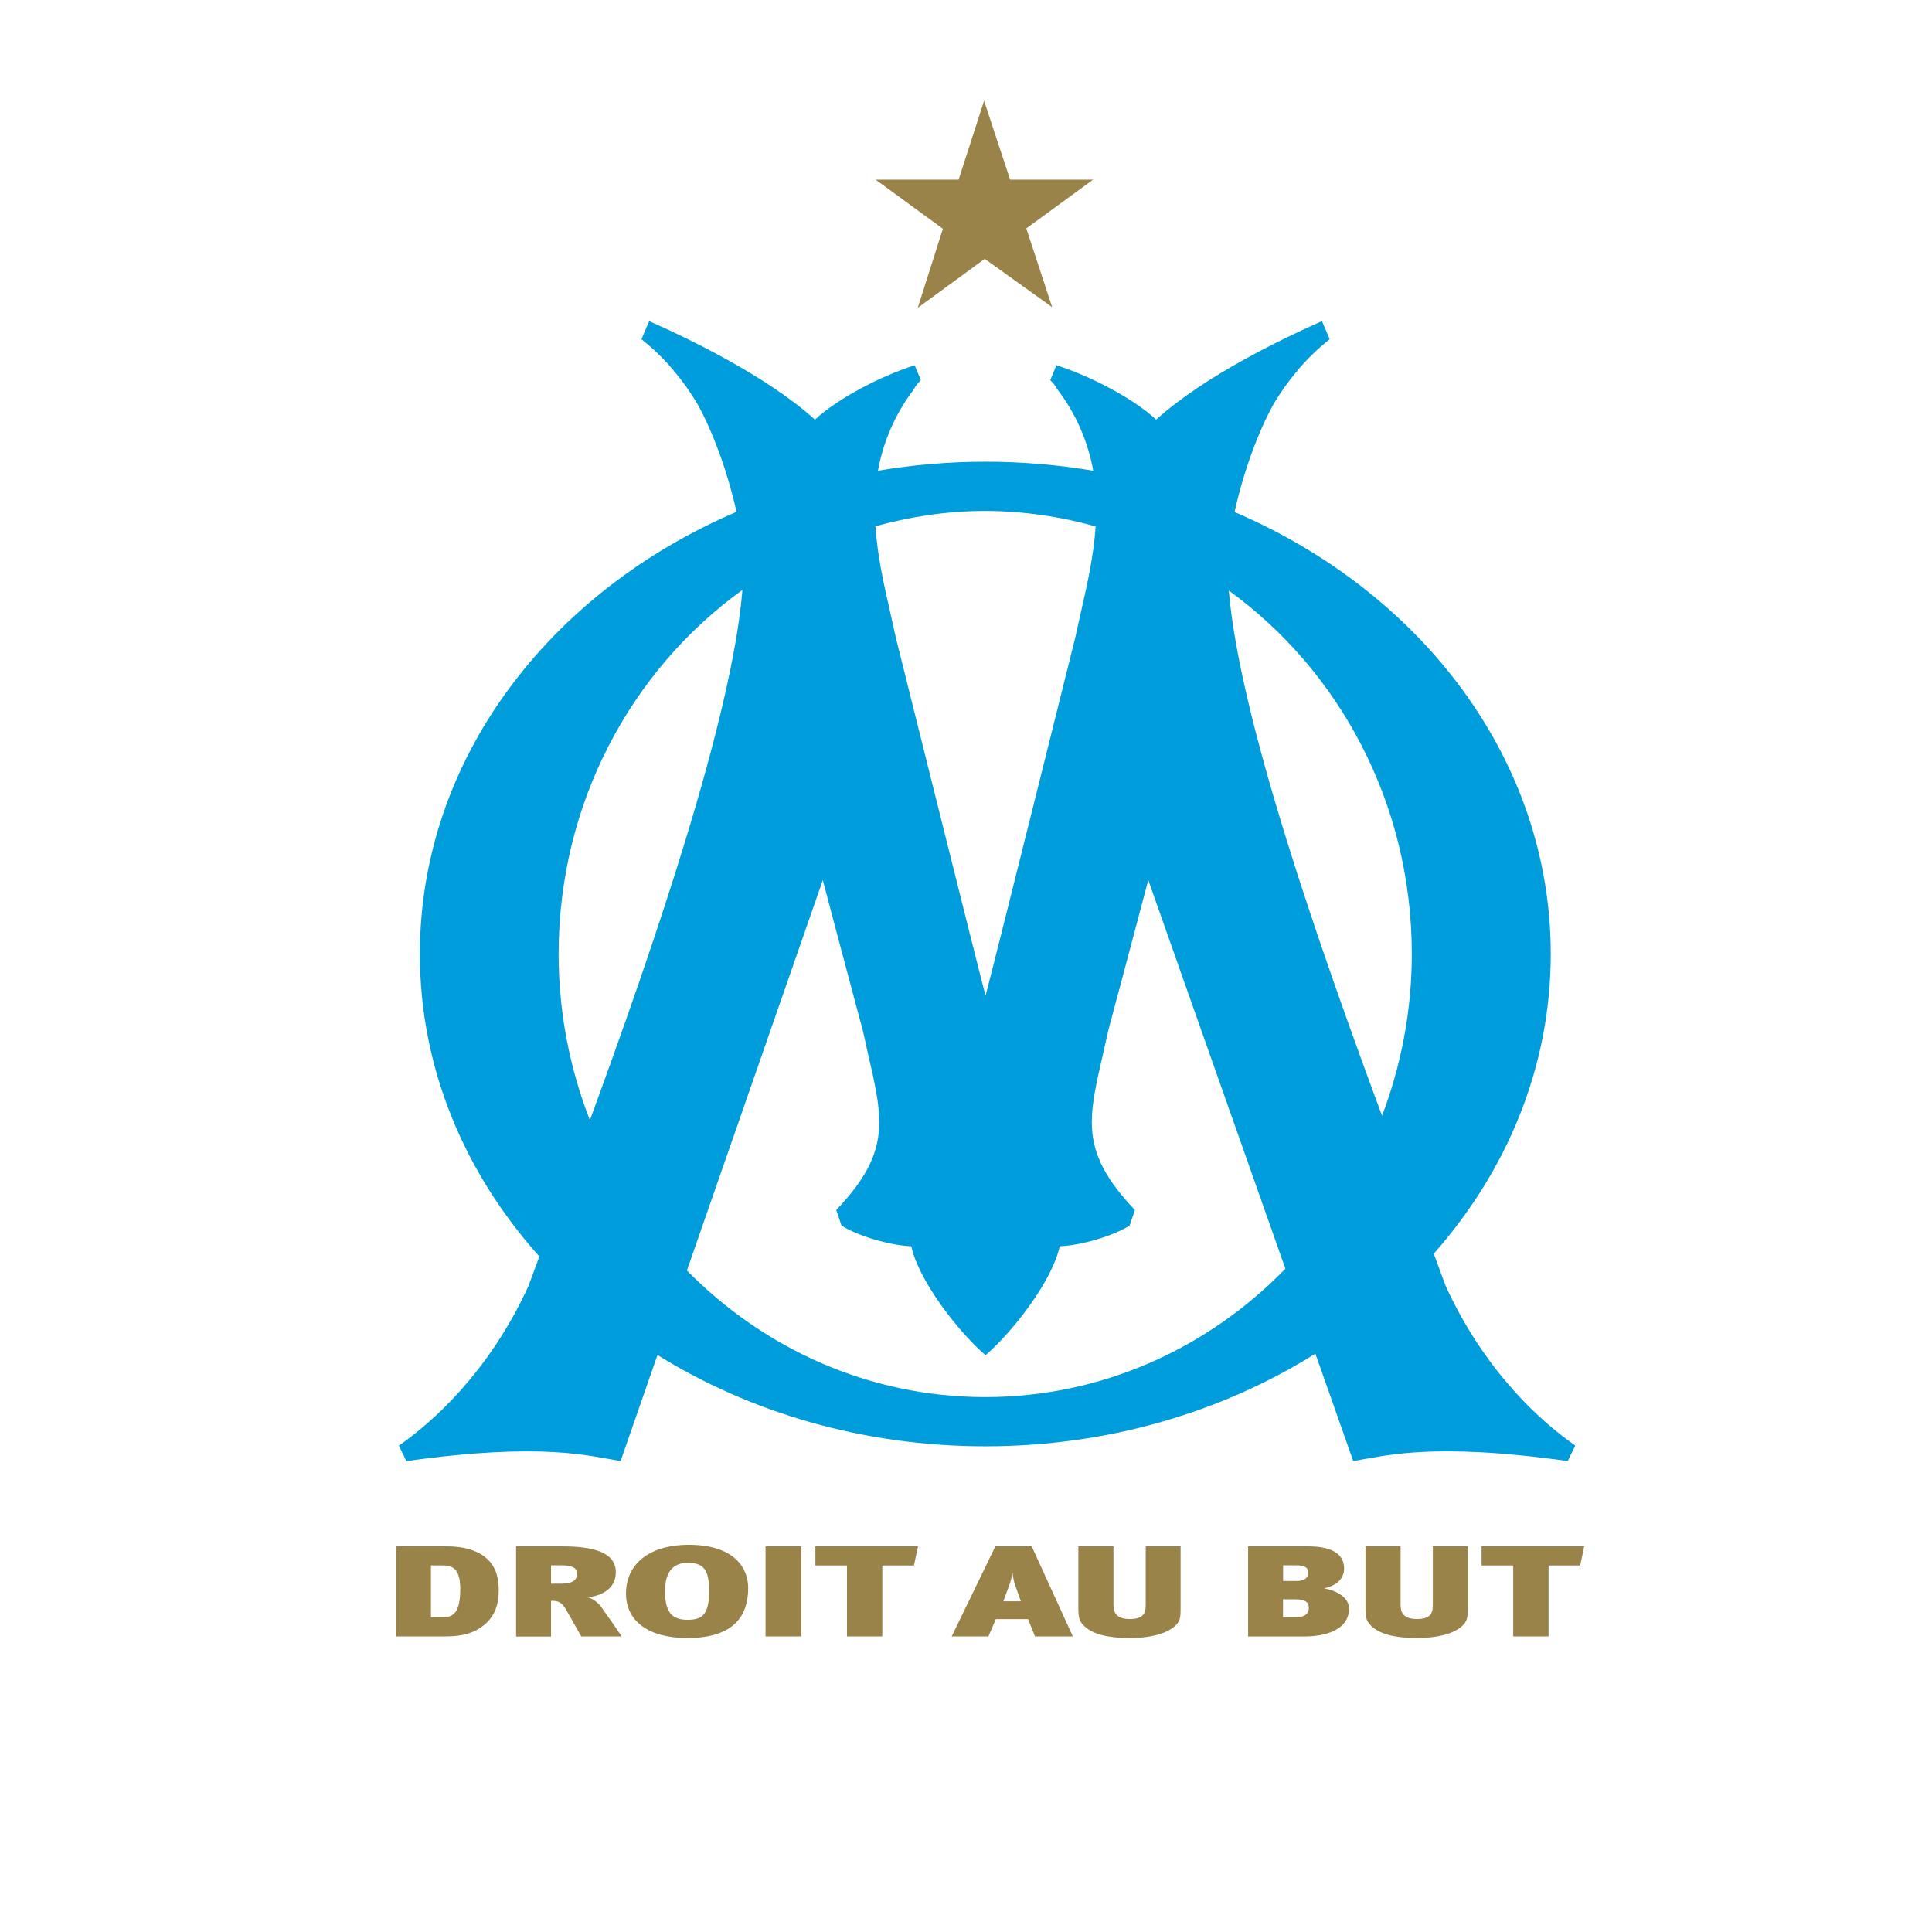
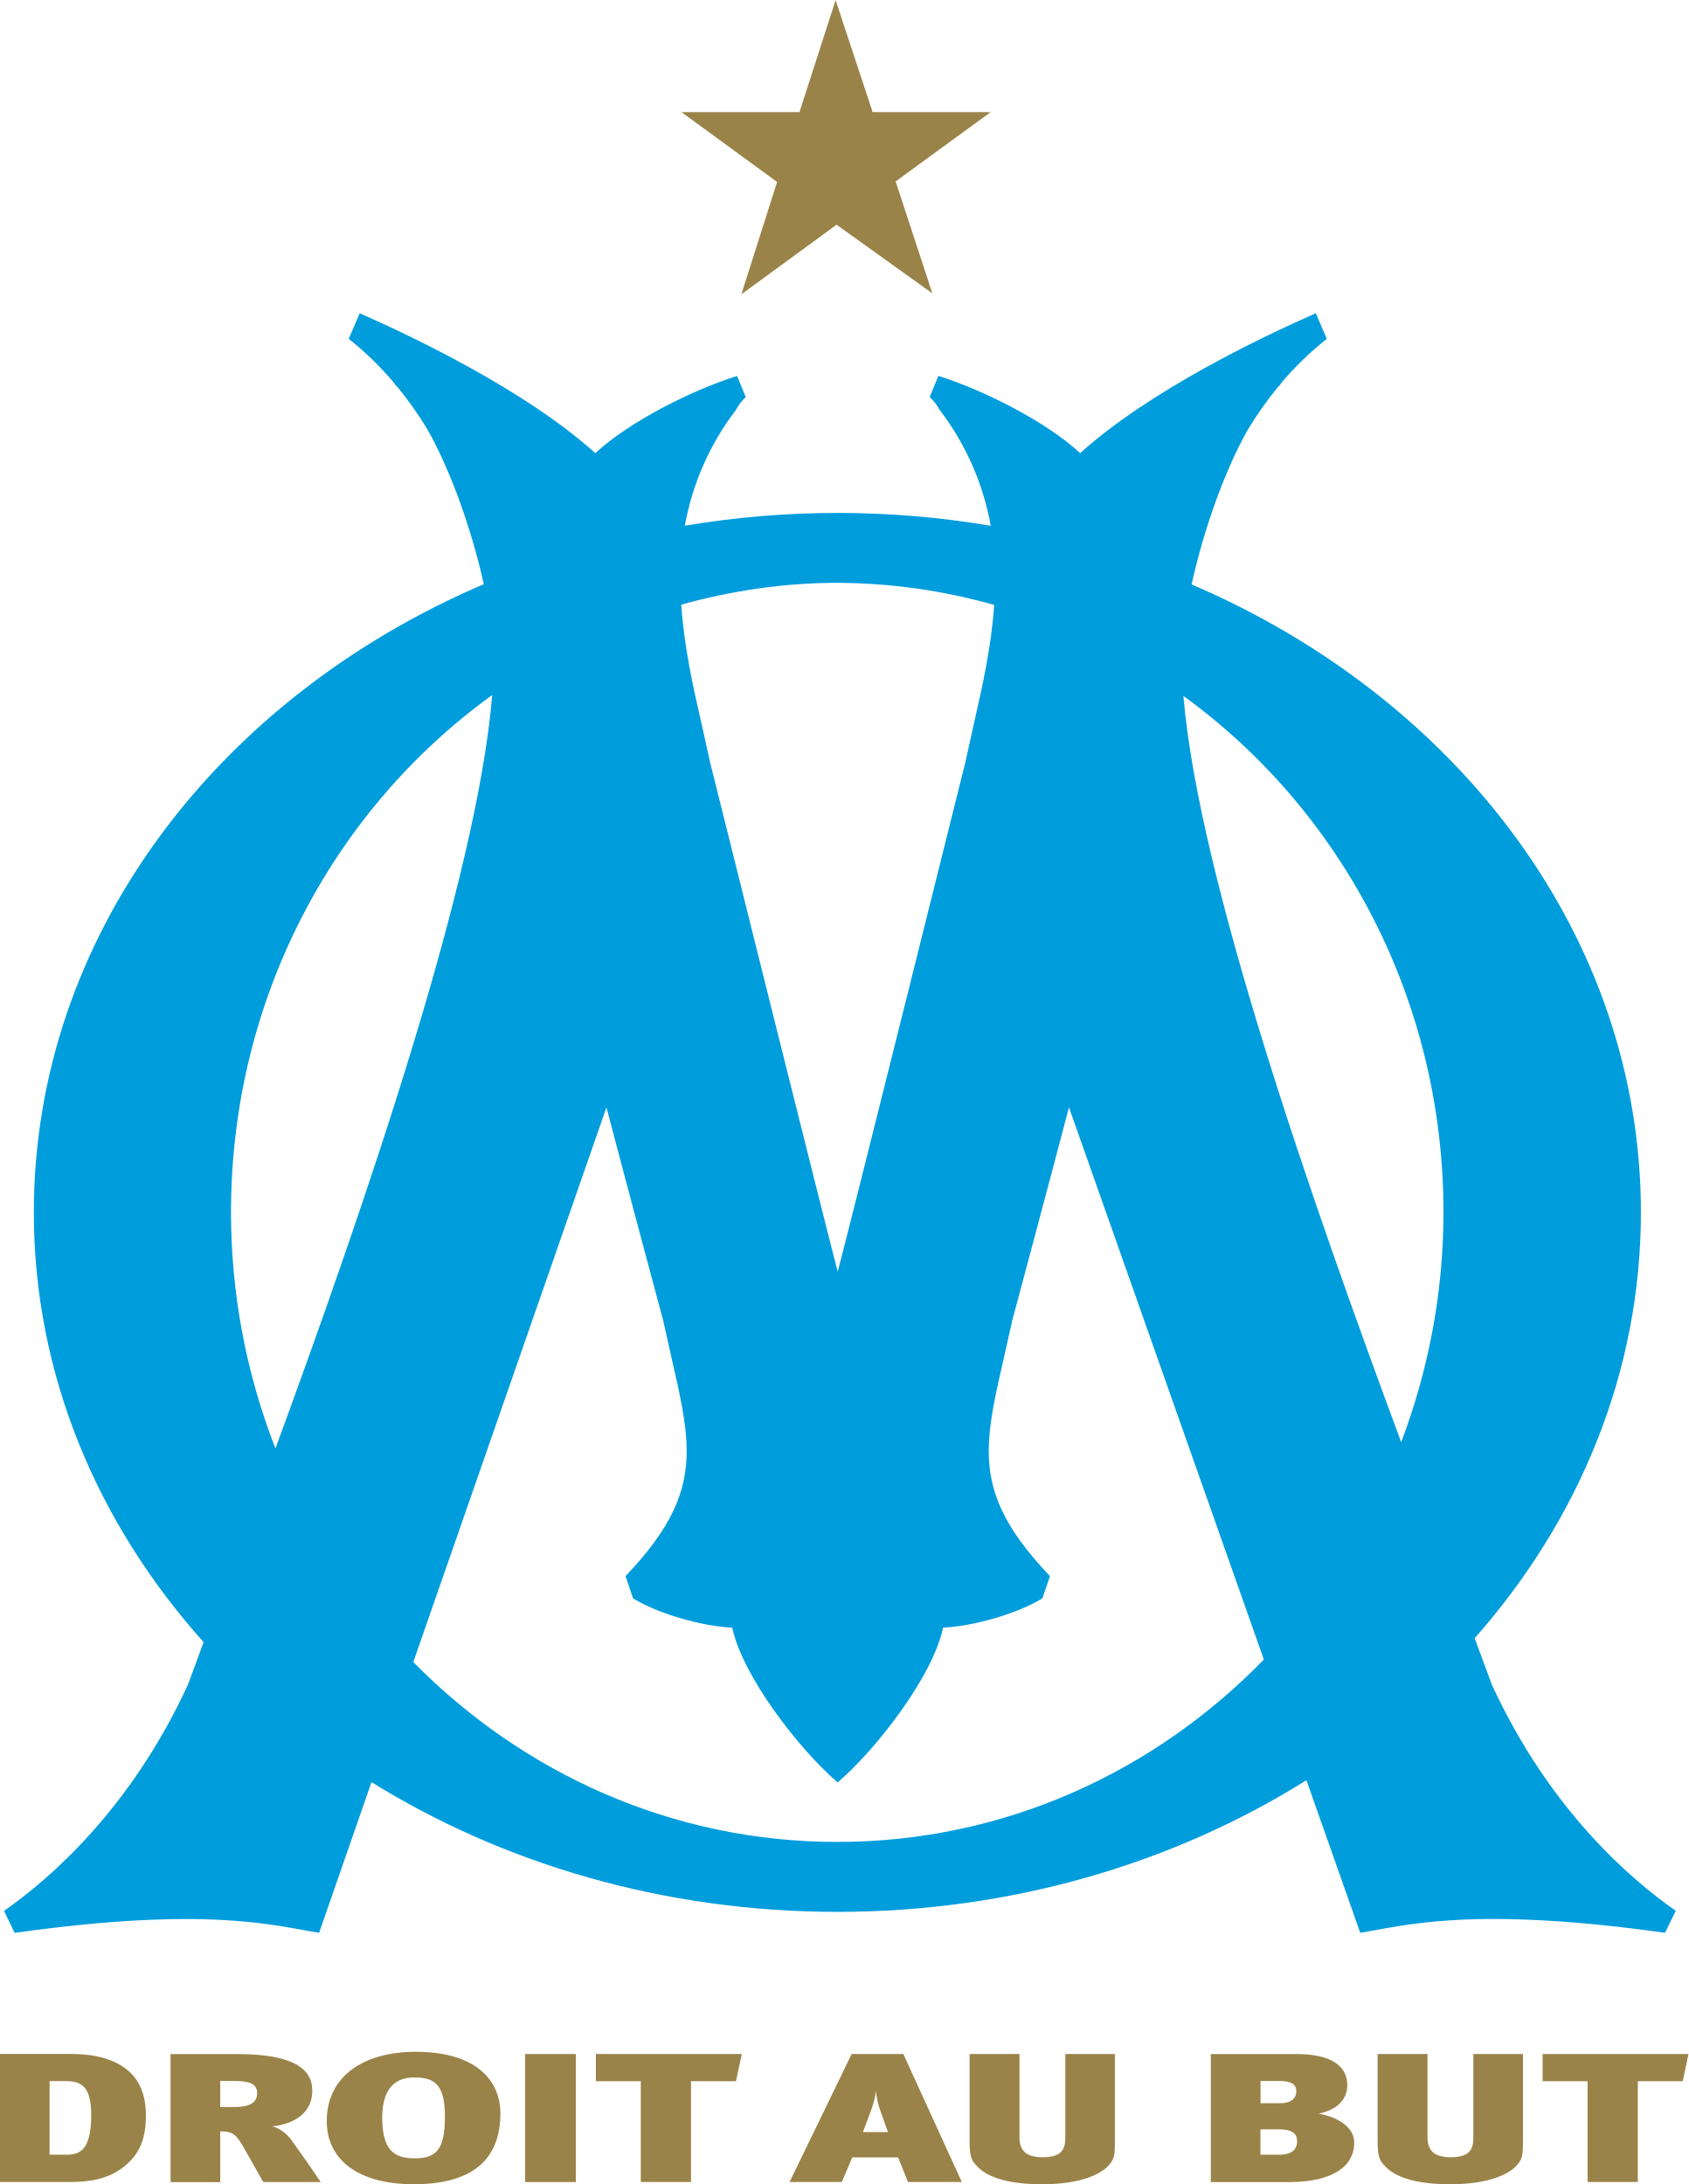
- <svg xmlns="http://www.w3.org/2000/svg" width="80" height="80" viewBox="0 0 80 80">
+ <svg xmlns="http://www.w3.org/2000/svg" viewBox="16.4 4.17 49.2 63.65">
  <path fill="#9A8348" d="M41.827 7.438h3.438l-2.768 2.019 1.07 3.263-2.791-2.001-2.774 2.028 1.041-3.274-2.786-2.035h3.438l1.053-3.265 1.079 3.265" />
  <path fill="#009DDD" d="M59.867 53.261c-.145-.395-.313-.851-.498-1.347 3.035-3.438 4.844-7.739 4.844-12.411 0-8.033-5.337-14.978-13.092-18.301.348-1.579.952-3.292 1.633-4.502.264-.437.561-.859.88-1.247l.09-.093-.008-.009a9.258 9.258 0 0 1 1.344-1.305l-.32-.748c-1.56.688-4.846 2.252-6.866 4.078-.972-.904-2.787-1.827-4.13-2.251l-.255.615c.17.175.187.201.286.371l.011.015.012.015a7.82 7.82 0 0 1 1.47 3.352 26.786 26.786 0 0 0-8.913-.002 7.833 7.833 0 0 1 1.47-3.349l.01-.015.009-.015c.1-.17.117-.195.285-.371l-.253-.615c-1.345.424-3.16 1.348-4.13 2.251-2.02-1.825-5.306-3.391-6.865-4.078l-.32.748c.377.295.851.722 1.342 1.305l-.007.009.091.093c.317.388.615.81.877 1.247.679 1.208 1.283 2.917 1.633 4.494-7.765 3.319-13.111 10.269-13.111 18.309 0 4.723 1.851 9.068 4.947 12.524-.168.454-.321.867-.454 1.233-1.669 3.63-4.034 5.672-5.361 6.599l.308.641c5.672-.796 7.609-.2 8.872-.002l1.527-4.391c3.83 2.377 8.513 3.781 13.576 3.781 5.103 0 9.82-1.427 13.666-3.837l1.568 4.447c1.262-.199 3.205-.796 8.88 0l.314-.641c-1.329-.926-3.695-2.967-5.362-6.597zM58.46 39.503c0 2.367-.447 4.621-1.232 6.698-2.599-7.011-5.898-16.433-6.346-21.749 4.576 3.317 7.578 8.816 7.578 15.051zM45.369 21.8c-.084 1.209-.341 2.369-.583 3.422l-.256 1.157c-.003.007-3.196 12.848-3.721 14.854-.522-2.007-3.719-14.848-3.72-14.854l-.256-1.157c-.244-1.056-.5-2.218-.583-3.431 1.452-.4 2.97-.635 4.544-.635a17 17 0 0 1 4.575.644zM23.131 39.503c0-6.25 3.015-11.763 7.611-15.076-.437 5.357-3.733 14.916-6.316 21.957a18.927 18.927 0 0 1-1.295-6.881zm17.664 18.348c-4.81 0-9.166-2.004-12.352-5.243l5.628-16.165c.528 2.022 1.653 6.214 1.652 6.207l.244 1.092c.245 1.069.441 1.923.441 2.717 0 1.181-.433 2.229-1.781 3.646l.219.646c.694.434 1.973.813 2.89.854.292 1.397 1.926 3.526 3.072 4.512 1.146-.985 2.782-3.114 3.072-4.512.919-.042 2.198-.423 2.893-.854l.221-.646c-1.349-1.418-1.784-2.468-1.784-3.646 0-.794.196-1.647.441-2.717l.245-1.092c-.003.009 1.122-4.186 1.652-6.207l5.678 16.092c-3.192 3.284-7.582 5.316-12.431 5.316z" />
-   <path fill="#9A8348" d="M19.058 65.799c0 1.032-.323 1.167-.728 1.167h-.485v-2.145h.445c.437-.004.768.11.768.978zm1.593.031c0-.761-.283-1.274-.921-1.569-.453-.209-.954-.231-1.343-.231h-1.988v3.731h2.045c.76 0 1.212-.164 1.569-.447.508-.403.638-.907.638-1.484m2.571-1.013c.453 0 .671.087.671.354 0 .252-.169.405-.663.405h-.413v-.76h.405zm2.522 2.944a44.582 44.582 0 0 0-.85-1.219c-.137-.194-.372-.364-.564-.4.663-.074 1.17-.402 1.17-1.044 0-.621-.533-1.065-2.189-1.065H21.37v3.732h1.447v-1.479c.315 0 .445.049.663.435l.59 1.041h1.674m2.739-.69c-.597 0-.946-.235-.946-1.189 0-.711.274-1.169.93-1.169.622 0 .897.227.897 1.157 0 .96-.266 1.201-.881 1.201zm-.023.755c2.011 0 2.521-1.001 2.521-2.072 0-.818-.557-1.788-2.474-1.788-1.486 0-2.586.696-2.586 2.021.001 1.12.907 1.839 2.539 1.839M31.7 64.031h1.48v3.731H31.7v-3.731zm6.144.793h-1.309v2.937h-1.463v-2.937h-1.309v-.793h4.252l-.171.793m4.429 1.483h-.729l.228-.61c.096-.252.137-.457.154-.596.007.139.048.36.105.524l.242.682zm2.152 1.454l-1.704-3.73h-1.505l-1.809 3.73h1.521l.307-.717h1.334l.289.717h1.567m4.461-1.151c0 .323-.017.467-.137.615-.235.312-.866.602-1.98.602-.889 0-1.504-.162-1.842-.467-.209-.201-.275-.292-.275-.791v-2.538h1.454v2.437c0 .342.162.572.671.572.517 0 .664-.193.664-.556v-2.453h1.445v2.579m4.801-1.793c.339 0 .485.103.485.295s-.12.353-.468.353h-.574v-.647h.557zm2.173 1.793c0-.447-.484-.743-1.035-.839.623-.135.832-.487.832-.823 0-.686-.661-.915-1.479-.915h-2.497v3.731h2.288c1.287-.003 1.891-.473 1.891-1.154zm-1.665-.033c0 .232-.153.389-.516.389h-.552v-.74h.535c.444 0 .533.165.533.351m6.581.033c0 .323-.018.467-.137.615-.235.312-.866.602-1.981.602-.889 0-1.502-.162-1.841-.467-.21-.201-.276-.292-.276-.791v-2.538h1.454v2.437c0 .342.162.572.672.572.518 0 .663-.193.663-.556v-2.453h1.446v2.579m4.656-1.786h-1.309v2.937h-1.464v-2.937h-1.31v-.793h4.25l-.167.793" />
+   <path fill="#9A8348" d="M19.058 65.799c0 1.032-.323 1.167-.728 1.167h-.485v-2.145h.445c.437-.004.768.11.768.978zm1.593.031c0-.761-.283-1.274-.921-1.569-.453-.209-.954-.231-1.343-.231h-1.988v3.731h2.045c.76 0 1.212-.164 1.569-.447.508-.403.638-.907.638-1.484m2.571-1.013c.453 0 .671.087.671.354 0 .252-.169.405-.663.405h-.413v-.76h.405zm2.522 2.944a44.582 44.582 0 0 0-.85-1.219c-.137-.194-.372-.364-.564-.4.663-.074 1.17-.402 1.17-1.044 0-.621-.533-1.065-2.189-1.065H21.37v3.732h1.447v-1.479c.315 0 .445.049.663.435l.59 1.041h1.674m2.739-.69c-.597 0-.946-.235-.946-1.189 0-.711.274-1.169.93-1.169.622 0 .897.227.897 1.157 0 .96-.266 1.201-.881 1.201zm-.023.755c2.011 0 2.521-1.001 2.521-2.072 0-.818-.557-1.788-2.474-1.788-1.486 0-2.586.696-2.586 2.021.001 1.12.907 1.839 2.539 1.839m3.24-3.796h1.48v3.731H31.7v-3.731zm6.144.793h-1.309v2.937h-1.463v-2.937h-1.309v-.793h4.252l-.171.793m4.429 1.483h-.729l.228-.61c.096-.252.137-.457.154-.596.007.139.048.36.105.524l.242.682zm2.152 1.454-1.704-3.73h-1.505l-1.809 3.73h1.521l.307-.717h1.334l.289.717h1.567m4.461-1.151c0 .323-.017.467-.137.615-.235.312-.866.602-1.98.602-.889 0-1.504-.162-1.842-.467-.209-.201-.275-.292-.275-.791v-2.538h1.454v2.437c0 .342.162.572.671.572.517 0 .664-.193.664-.556v-2.453h1.445v2.579m4.801-1.793c.339 0 .485.103.485.295s-.12.353-.468.353h-.574v-.647h.557zm2.173 1.793c0-.447-.484-.743-1.035-.839.623-.135.832-.487.832-.823 0-.686-.661-.915-1.479-.915h-2.497v3.731h2.288c1.287-.003 1.891-.473 1.891-1.154zm-1.665-.033c0 .232-.153.389-.516.389h-.552v-.74h.535c.444 0 .533.165.533.351m6.581.033c0 .323-.018.467-.137.615-.235.312-.866.602-1.981.602-.889 0-1.502-.162-1.841-.467-.21-.201-.276-.292-.276-.791v-2.538h1.454v2.437c0 .342.162.572.672.572.518 0 .663-.193.663-.556v-2.453h1.446v2.579m4.656-1.786h-1.309v2.937h-1.464v-2.937h-1.31v-.793h4.25l-.167.793" />
</svg>
